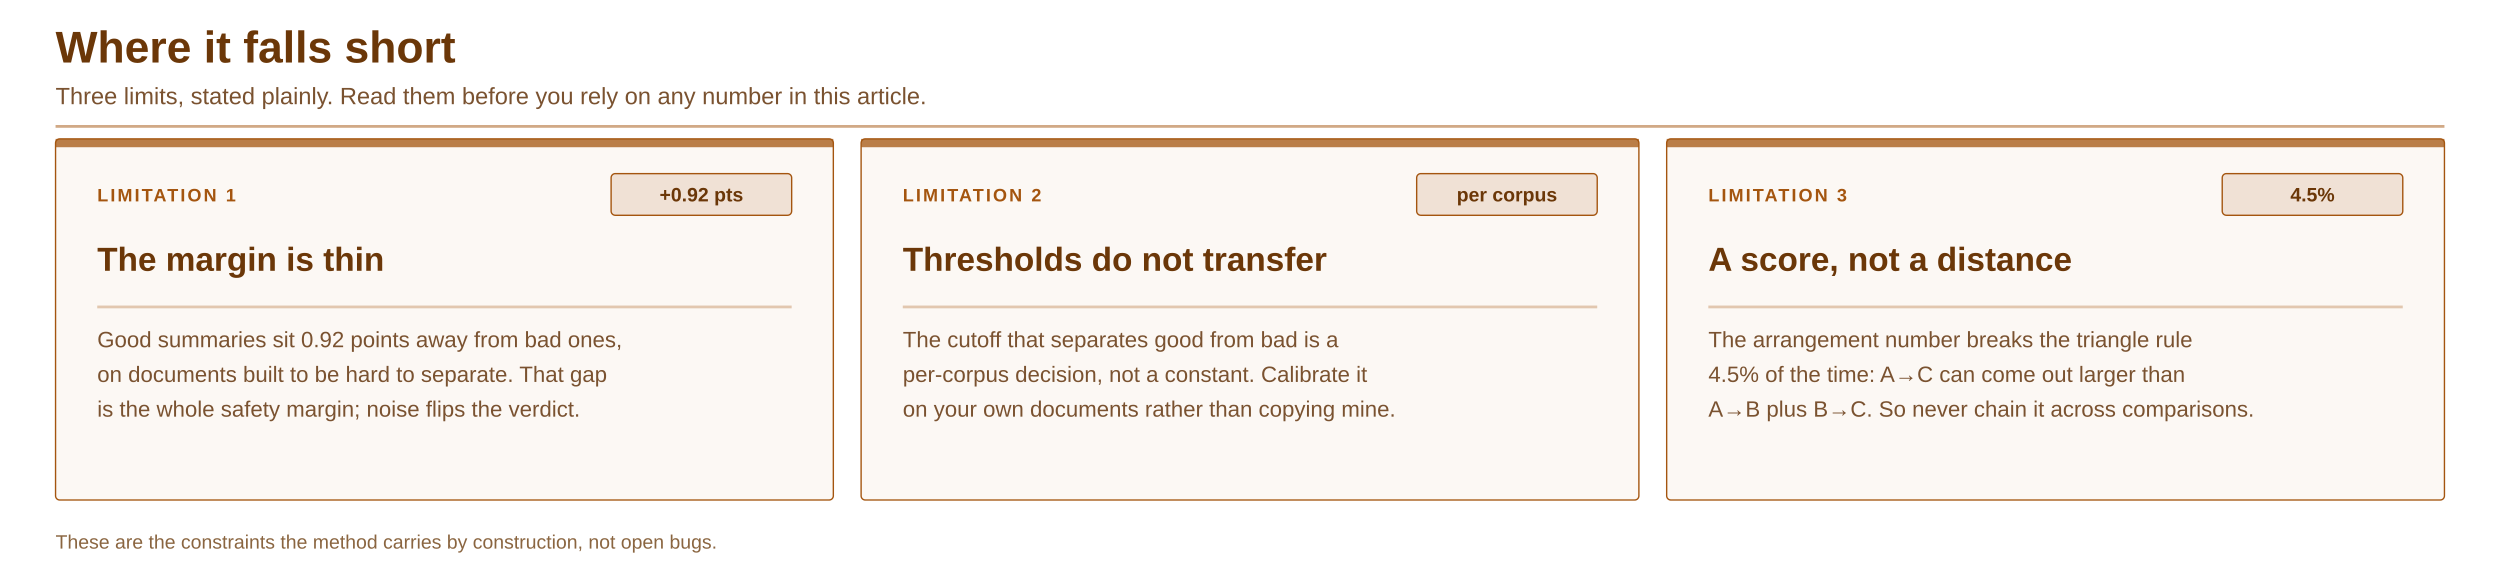
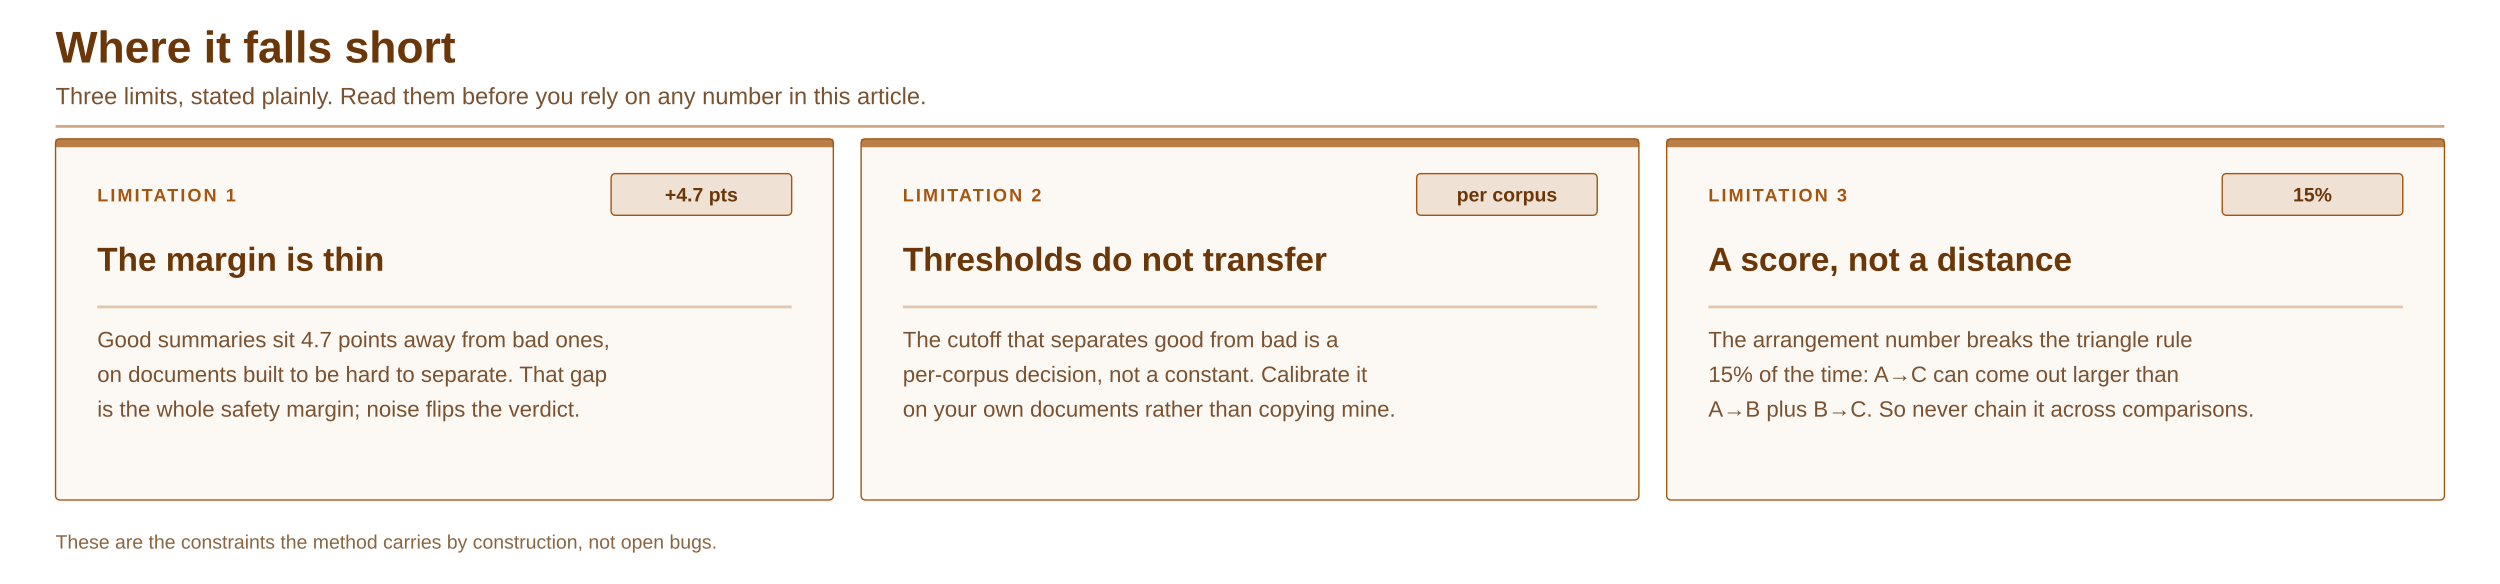
<svg xmlns="http://www.w3.org/2000/svg" viewBox="0 0 1800 420" preserveAspectRatio="xMidYMid meet">
  <style>
    .fg-1 { fill: #6b3708; }
    .fg-2 { fill: #8a4a12; }
    .fg-3 { fill: #7a5230; }
    .fg-4 { fill: #8a6540; }
    .accent-1 { fill: #a4550f; }
    .accent-2 { fill: #8f6a1a; }
    .card { fill: #b8641a; fill-opacity: 0.05; stroke: #a4550f; stroke-width: 1; }
    .bar { fill: #a4550f; fill-opacity: 0.75; }
    .chip { fill: #a4550f; fill-opacity: 0.14; stroke: #a4550f; stroke-width: 1; }
    .rule { fill: #a4550f; fill-opacity: 0.3; }
    .rule-head { fill: #a4550f; fill-opacity: 0.5; }
    @media (prefers-color-scheme: dark) {
      .fg-1 { fill: #f0c48a; }
      .fg-2 { fill: #e8b374; }
      .fg-3 { fill: #d4a04a; }
      .fg-4 { fill: #c08f45; }
      .accent-1 { fill: #da8230; }
      .accent-2 { fill: #d4a04a; }
      .card { fill: #da8230; stroke: #da8230; }
      .bar { fill: #da8230; }
      .chip { fill: #d4a04a; stroke: #d4a04a; }
      .rule { fill: #da8230; }
      .rule-head { fill: #da8230; }
    }
  </style>
  <rect x="0" y="0" width="1800" height="420" fill="transparent" />
  <defs>
    <pattern id="grid-pat-100" width="100" height="100" patternUnits="userSpaceOnUse">
      <path d="M 100 0 L 0 0 0 100" fill="none" stroke="red" stroke-width="0.6" />
    </pattern>
    <pattern id="grid-pat-20" width="20" height="20" patternUnits="userSpaceOnUse">
      <path d="M 20 0 L 0 0 0 20" fill="none" stroke="red" stroke-width="0.35" />
    </pattern>
    <pattern id="grid-pat-5" width="5" height="5" patternUnits="userSpaceOnUse">
      <path d="M 5 0 L 0 0 0 5" fill="none" stroke="red" stroke-width="0.15" />
    </pattern>
  </defs>
  <g id="grid-100" display="none">
    <rect x="0" y="0" width="1800" height="420" fill="url(#grid-pat-100)" />
  </g>
  <g id="grid-20" display="none">
    <rect x="0" y="0" width="1800" height="420" fill="url(#grid-pat-20)" />
  </g>
  <g id="grid-5" display="none">
    <rect x="0" y="0" width="1800" height="420" fill="url(#grid-pat-5)" />
  </g>
  <g id="guide-grid" display="none">
    <line x1="40" y1="0" x2="40" y2="420" stroke="red" stroke-width="0.5" />
    <line x1="600" y1="0" x2="600" y2="420" stroke="red" stroke-width="0.5" />
    <line x1="620" y1="0" x2="620" y2="420" stroke="red" stroke-width="0.5" />
    <line x1="1180" y1="0" x2="1180" y2="420" stroke="red" stroke-width="0.5" />
    <line x1="1200" y1="0" x2="1200" y2="420" stroke="red" stroke-width="0.5" />
    <line x1="1760" y1="0" x2="1760" y2="420" stroke="red" stroke-width="0.5" />
    <line x1="0" y1="100" x2="1800" y2="100" stroke="red" stroke-width="0.5" />
    <line x1="0" y1="360" x2="1800" y2="360" stroke="red" stroke-width="0.5" />
  </g>
  <g id="background">
    <rect id="head-rule" class="rule-head" x="40" y="90" width="1720" height="2" />
  </g>
  <g id="nodes">
    <g id="card-1">
      <rect class="card" x="40" y="100" width="560" height="260" rx="3" />
      <rect class="bar" x="40" y="100" width="560" height="6" />
      <rect class="chip" x="440" y="125" width="130" height="30" rx="3" />
      <rect class="rule" x="70" y="220" width="500" height="2" />
    </g>
    <g id="card-2">
      <rect class="card" x="620" y="100" width="560" height="260" rx="3" />
      <rect class="bar" x="620" y="100" width="560" height="6" />
      <rect class="chip" x="1020" y="125" width="130" height="30" rx="3" />
      <rect class="rule" x="650" y="220" width="500" height="2" />
    </g>
    <g id="card-3">
      <rect class="card" x="1200" y="100" width="560" height="260" rx="3" />
      <rect class="bar" x="1200" y="100" width="560" height="6" />
      <rect class="chip" x="1600" y="125" width="130" height="30" rx="3" />
      <rect class="rule" x="1230" y="220" width="500" height="2" />
    </g>
  </g>
  <g id="connectors">
  </g>
  <g id="content">
    <g id="header">
      <text class="fg-1" x="40" y="45" font-family="Segoe UI, Arial, sans-serif" font-size="32" font-weight="700">Where it falls short</text>
      <text class="fg-3" x="40" y="75" font-family="Segoe UI, Arial, sans-serif" font-size="17">Three limits, stated plainly. Read them before you rely on any number in this article.</text>
    </g>
    <g id="text-1">
      <text class="accent-1" x="70" y="145" font-family="Segoe UI, Arial, sans-serif" font-size="13" font-weight="700" letter-spacing="1.5">LIMITATION 1</text>
-       <text class="fg-1" x="505" y="145" text-anchor="middle" font-family="Segoe UI, Arial, sans-serif" font-size="14" font-weight="700">+0.92 pts</text>
+       <text class="fg-1" x="505" y="145" text-anchor="middle" font-family="Segoe UI, Arial, sans-serif" font-size="14" font-weight="700">+4.7 pts</text>
      <text class="fg-1" x="70" y="195" font-family="Segoe UI, Arial, sans-serif" font-size="24" font-weight="700">The margin is thin</text>
-       <text class="fg-3" x="70" y="250" font-family="Segoe UI, Arial, sans-serif" font-size="16">Good summaries sit 0.92 points away from bad ones,</text>
+       <text class="fg-3" x="70" y="250" font-family="Segoe UI, Arial, sans-serif" font-size="16">Good summaries sit 4.7 points away from bad ones,</text>
      <text class="fg-3" x="70" y="275" font-family="Segoe UI, Arial, sans-serif" font-size="16">on documents built to be hard to separate. That gap</text>
      <text class="fg-3" x="70" y="300" font-family="Segoe UI, Arial, sans-serif" font-size="16">is the whole safety margin; noise flips the verdict.</text>
    </g>
    <g id="text-2">
      <text class="accent-1" x="650" y="145" font-family="Segoe UI, Arial, sans-serif" font-size="13" font-weight="700" letter-spacing="1.5">LIMITATION 2</text>
      <text class="fg-1" x="1085" y="145" text-anchor="middle" font-family="Segoe UI, Arial, sans-serif" font-size="14" font-weight="700">per corpus</text>
      <text class="fg-1" x="650" y="195" font-family="Segoe UI, Arial, sans-serif" font-size="24" font-weight="700">Thresholds do not transfer</text>
      <text class="fg-3" x="650" y="250" font-family="Segoe UI, Arial, sans-serif" font-size="16">The cutoff that separates good from bad is a</text>
      <text class="fg-3" x="650" y="275" font-family="Segoe UI, Arial, sans-serif" font-size="16">per-corpus decision, not a constant. Calibrate it</text>
      <text class="fg-3" x="650" y="300" font-family="Segoe UI, Arial, sans-serif" font-size="16">on your own documents rather than copying mine.</text>
    </g>
    <g id="text-3">
      <text class="accent-1" x="1230" y="145" font-family="Segoe UI, Arial, sans-serif" font-size="13" font-weight="700" letter-spacing="1.5">LIMITATION 3</text>
-       <text class="fg-1" x="1665" y="145" text-anchor="middle" font-family="Segoe UI, Arial, sans-serif" font-size="14" font-weight="700">4.5%</text>
+       <text class="fg-1" x="1665" y="145" text-anchor="middle" font-family="Segoe UI, Arial, sans-serif" font-size="14" font-weight="700">15%</text>
      <text class="fg-1" x="1230" y="195" font-family="Segoe UI, Arial, sans-serif" font-size="24" font-weight="700">A score, not a distance</text>
      <text class="fg-3" x="1230" y="250" font-family="Segoe UI, Arial, sans-serif" font-size="16">The arrangement number breaks the triangle rule</text>
-       <text class="fg-3" x="1230" y="275" font-family="Segoe UI, Arial, sans-serif" font-size="16">4.5% of the time: A→C can come out larger than</text>
+       <text class="fg-3" x="1230" y="275" font-family="Segoe UI, Arial, sans-serif" font-size="16">15% of the time: A→C can come out larger than</text>
      <text class="fg-3" x="1230" y="300" font-family="Segoe UI, Arial, sans-serif" font-size="16">A→B plus B→C. So never chain it across comparisons.</text>
    </g>
    <text id="footer" class="fg-4" x="40" y="395" font-family="Segoe UI, Arial, sans-serif" font-size="14">These are the constraints the method carries by construction, not open bugs.</text>
  </g>
  <g id="callouts">
  </g>
</svg>
